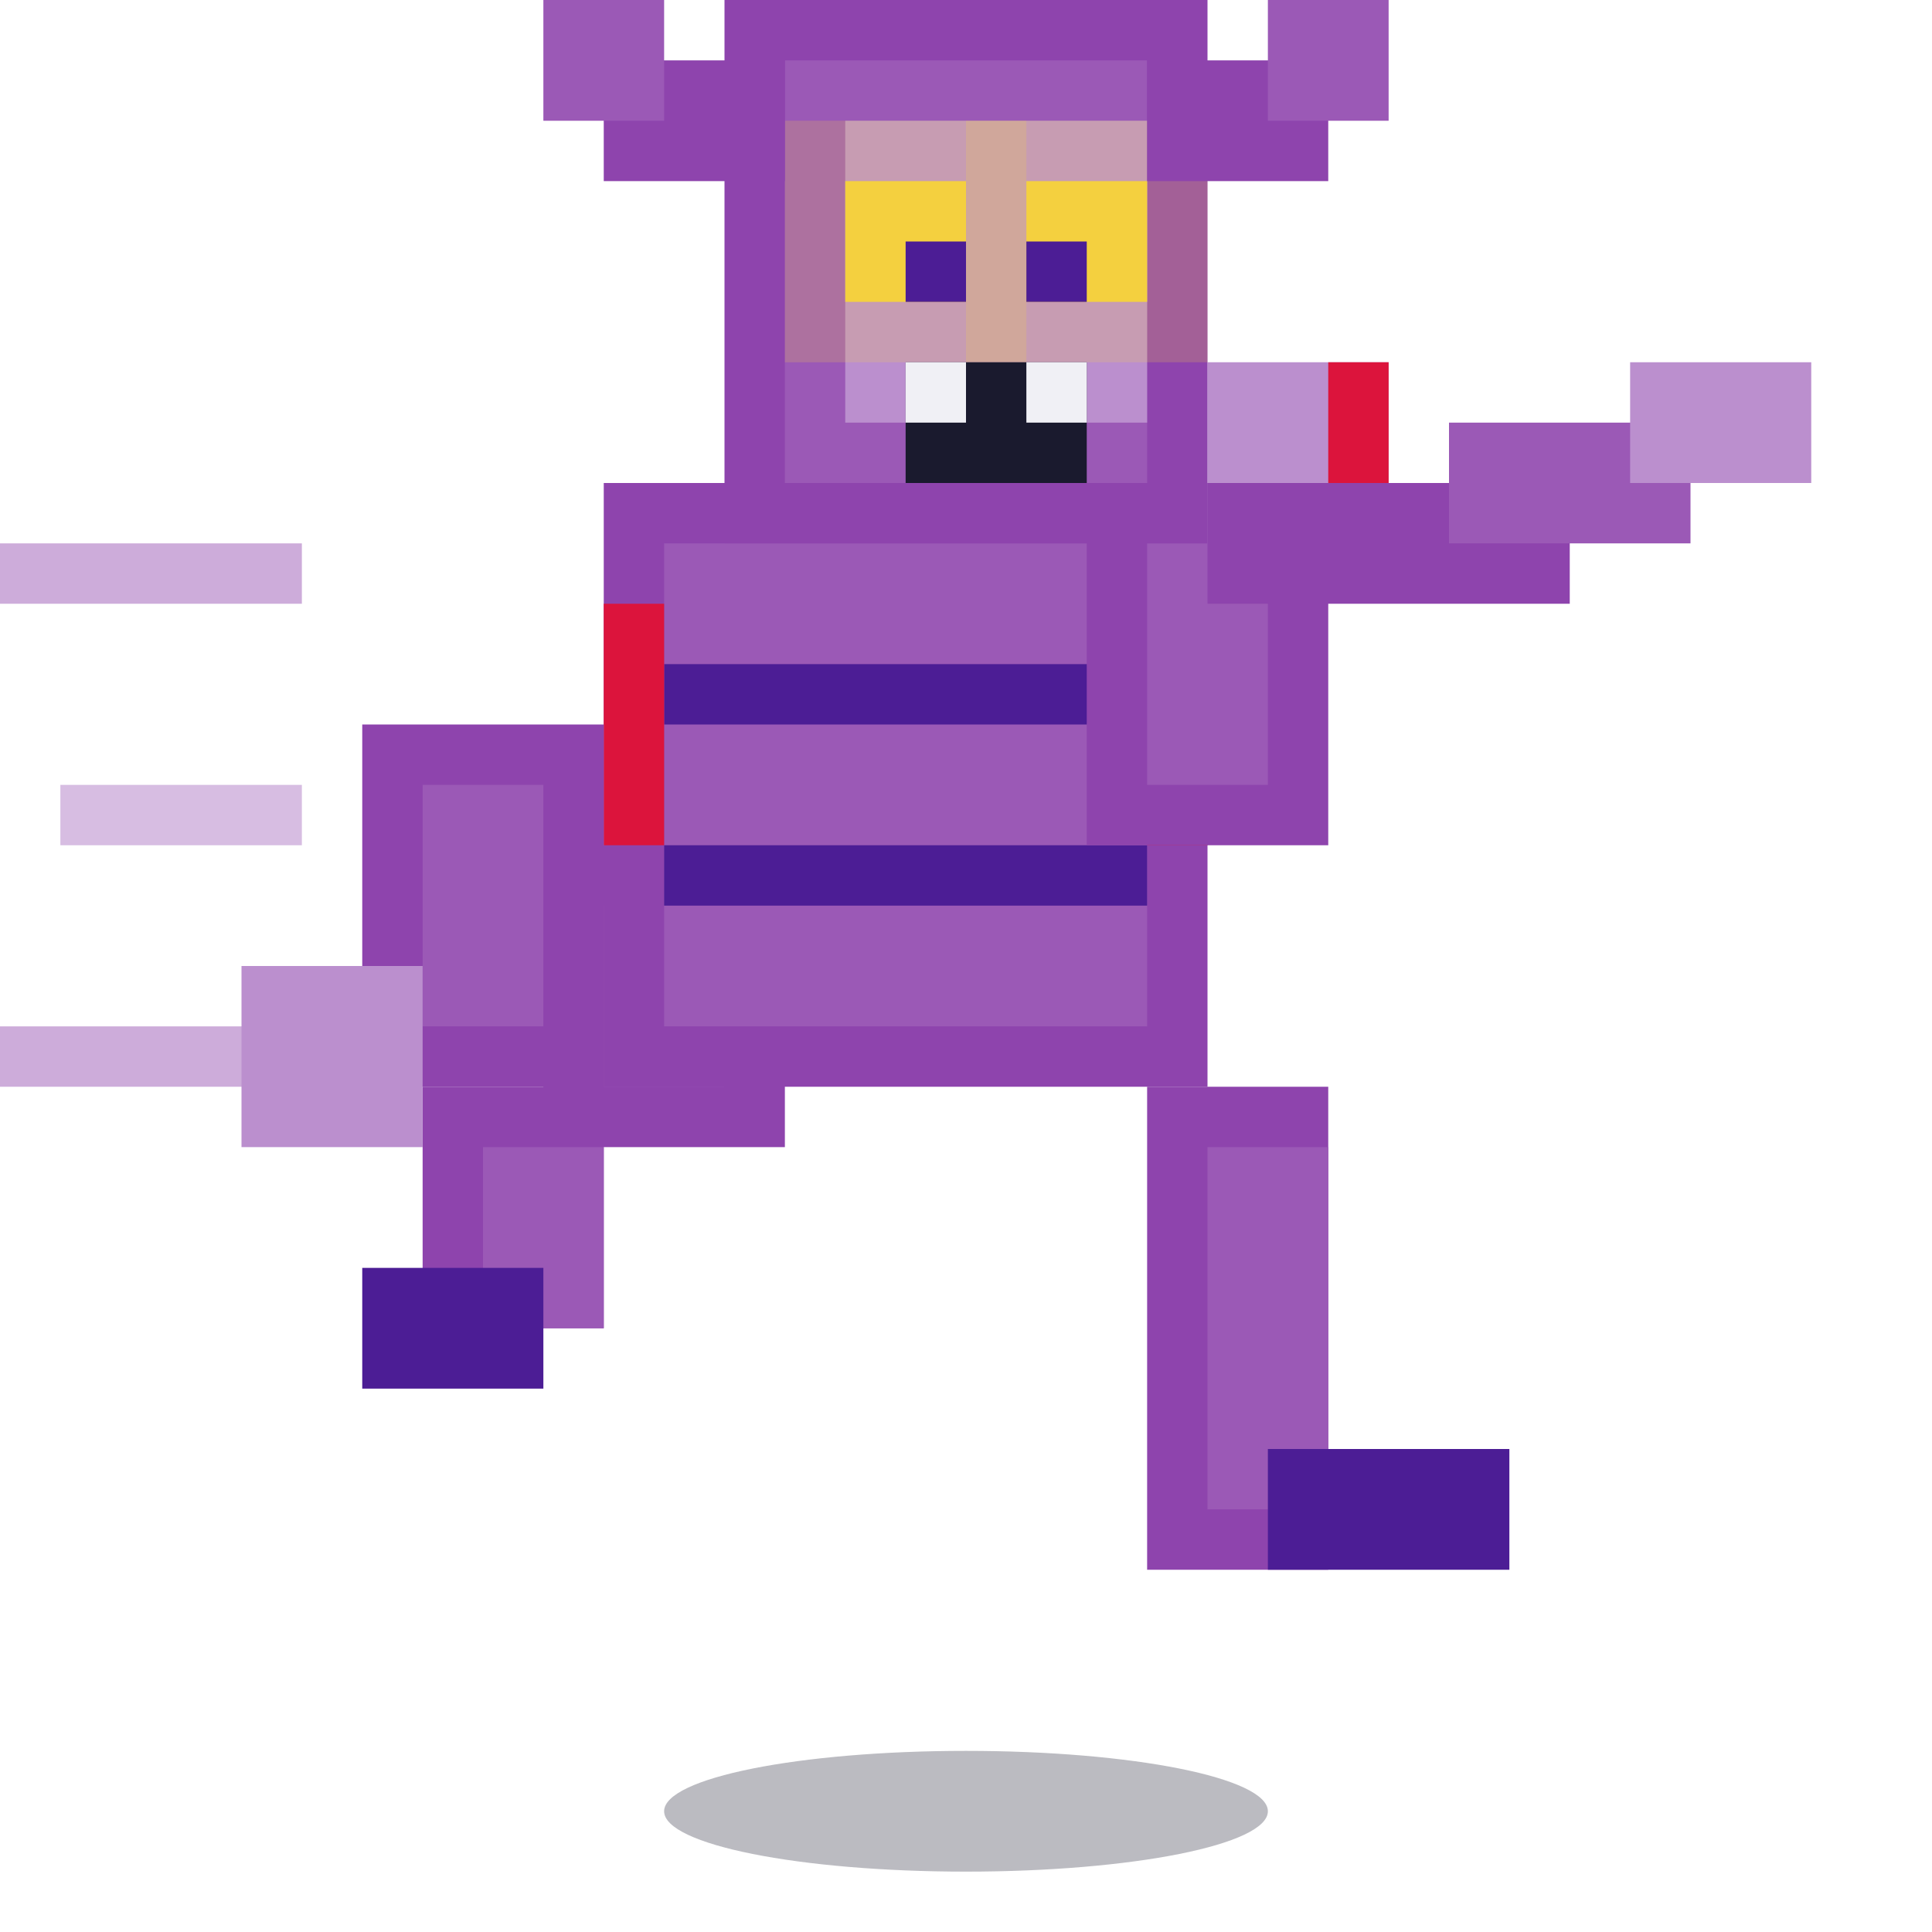
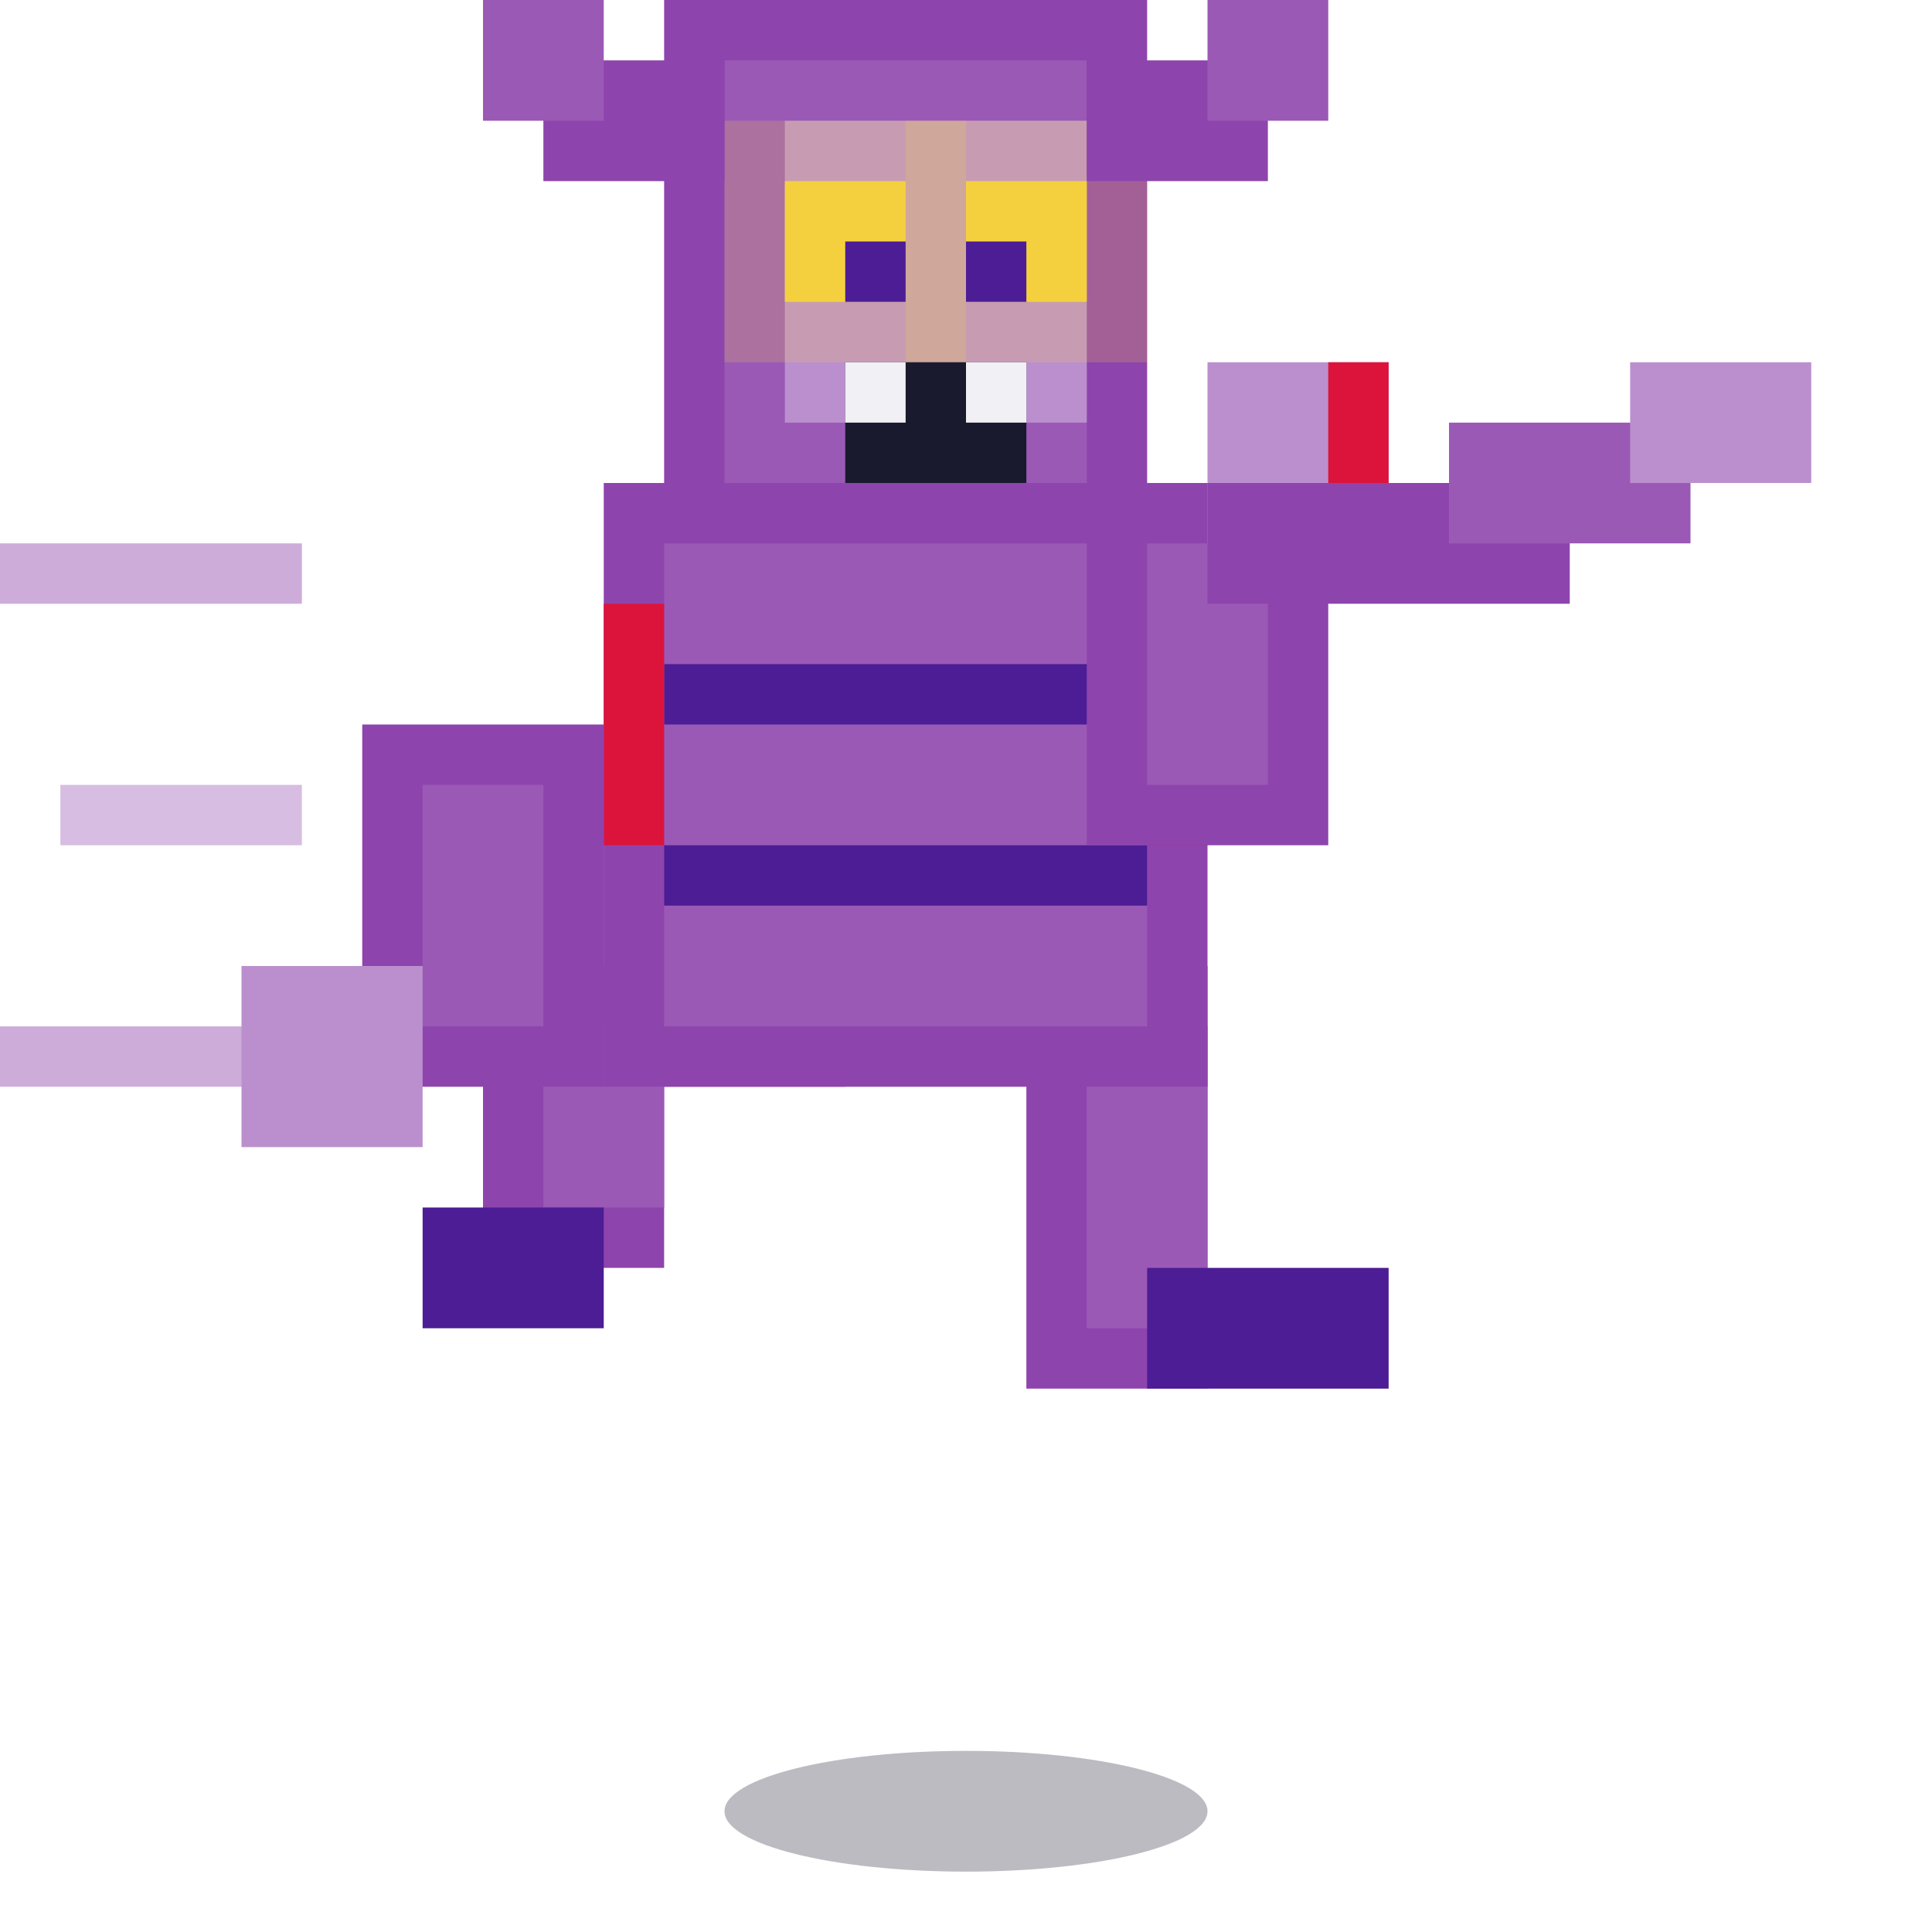
<svg xmlns="http://www.w3.org/2000/svg" viewBox="0 0 32 32" width="32" height="32">
-   <ellipse cx="16" cy="30" rx="5" ry="1" fill="#1a1a2e" opacity="0.3" />
+   <ellipse cx="16" cy="30" rx="4" ry="1" fill="#1a1a2e" opacity="0.3" />
  <rect x="0" y="9" width="5" height="1" fill="#9b59b6" opacity="0.5" />
  <rect x="1" y="13" width="4" height="1" fill="#9b59b6" opacity="0.4" />
  <rect x="0" y="17" width="5" height="1" fill="#9b59b6" opacity="0.5" />
-   <rect x="19" y="18" width="3" height="8" fill="#8e44ad" />
-   <rect x="20" y="19" width="2" height="6" fill="#9b59b6" />
-   <rect x="21" y="24" width="4" height="2" fill="#4c1d95" />
-   <rect x="9" y="14" width="4" height="5" fill="#8e44ad" />
-   <rect x="10" y="15" width="2" height="3" fill="#9b59b6" />
-   <rect x="7" y="18" width="3" height="4" fill="#8e44ad" />
-   <rect x="8" y="19" width="2" height="3" fill="#9b59b6" />
-   <rect x="6" y="21" width="3" height="2" fill="#4c1d95" />
+   <rect x="17" y="16" width="3" height="7" fill="#8e44ad" />
+   <rect x="18" y="17" width="2" height="5" fill="#9b59b6" />
+   <rect x="19" y="21" width="4" height="2" fill="#4c1d95" />
+   <rect x="10" y="12" width="4" height="6" fill="#8e44ad" />
+   <rect x="11" y="13" width="2" height="4" fill="#9b59b6" />
+   <rect x="8" y="16" width="3" height="5" fill="#8e44ad" />
+   <rect x="9" y="17" width="2" height="3" fill="#9b59b6" />
+   <rect x="7" y="20" width="3" height="2" fill="#4c1d95" />
  <rect x="10" y="8" width="10" height="10" fill="#8e44ad" />
  <rect x="11" y="9" width="8" height="8" fill="#9b59b6" />
  <rect x="11" y="11" width="8" height="1" fill="#4c1d95" />
  <rect x="11" y="14" width="8" height="1" fill="#4c1d95" />
  <rect x="10" y="10" width="1" height="4" fill="#dc143c" />
  <rect x="19" y="10" width="1" height="4" fill="#dc143c" />
  <rect x="6" y="12" width="4" height="6" fill="#8e44ad" />
  <rect x="7" y="13" width="2" height="4" fill="#9b59b6" />
  <rect x="4" y="16" width="3" height="3" fill="#bb8fce" />
  <rect x="18" y="8" width="4" height="6" fill="#8e44ad" />
  <rect x="19" y="9" width="2" height="4" fill="#9b59b6" />
  <rect x="20" y="6" width="3" height="3" fill="#bb8fce" />
  <rect x="22" y="6" width="1" height="2" fill="#dc143c" />
-   <rect x="12" y="0" width="8" height="9" fill="#8e44ad" />
-   <rect x="13" y="1" width="6" height="7" fill="#9b59b6" />
-   <rect x="14" y="2" width="5" height="5" fill="#bb8fce" />
-   <rect x="14" y="3" width="2" height="2" fill="#f4d03f" />
-   <rect x="17" y="3" width="2" height="2" fill="#f4d03f" />
-   <rect x="13" y="2" width="4" height="4" fill="#f4d03f" opacity="0.2" />
-   <rect x="16" y="2" width="4" height="4" fill="#f4d03f" opacity="0.2" />
-   <rect x="15" y="4" width="1" height="1" fill="#4c1d95" />
-   <rect x="17" y="4" width="1" height="1" fill="#4c1d95" />
-   <rect x="15" y="6" width="3" height="2" fill="#1a1a2e" />
-   <rect x="15" y="6" width="1" height="1" fill="#f0f0f5" />
-   <rect x="17" y="6" width="1" height="1" fill="#f0f0f5" />
-   <rect x="10" y="1" width="3" height="2" fill="#8e44ad" />
-   <rect x="9" y="0" width="2" height="2" fill="#9b59b6" />
-   <rect x="19" y="1" width="3" height="2" fill="#8e44ad" />
-   <rect x="21" y="0" width="2" height="2" fill="#9b59b6" />
+   <rect x="11" y="0" width="8" height="9" fill="#8e44ad" />
+   <rect x="12" y="1" width="6" height="7" fill="#9b59b6" />
+   <rect x="13" y="2" width="5" height="5" fill="#bb8fce" />
+   <rect x="13" y="3" width="2" height="2" fill="#f4d03f" />
+   <rect x="16" y="3" width="2" height="2" fill="#f4d03f" />
+   <rect x="12" y="2" width="4" height="4" fill="#f4d03f" opacity="0.2" />
+   <rect x="15" y="2" width="4" height="4" fill="#f4d03f" opacity="0.2" />
+   <rect x="14" y="4" width="1" height="1" fill="#4c1d95" />
+   <rect x="16" y="4" width="1" height="1" fill="#4c1d95" />
+   <rect x="14" y="6" width="3" height="2" fill="#1a1a2e" />
+   <rect x="14" y="6" width="1" height="1" fill="#f0f0f5" />
+   <rect x="16" y="6" width="1" height="1" fill="#f0f0f5" />
+   <rect x="9" y="1" width="3" height="2" fill="#8e44ad" />
+   <rect x="8" y="0" width="2" height="2" fill="#9b59b6" />
+   <rect x="18" y="1" width="3" height="2" fill="#8e44ad" />
+   <rect x="20" y="0" width="2" height="2" fill="#9b59b6" />
  <rect x="20" y="8" width="6" height="2" fill="#8e44ad" />
  <rect x="24" y="7" width="4" height="2" fill="#9b59b6" />
  <rect x="27" y="6" width="3" height="2" fill="#bb8fce" />
</svg>
